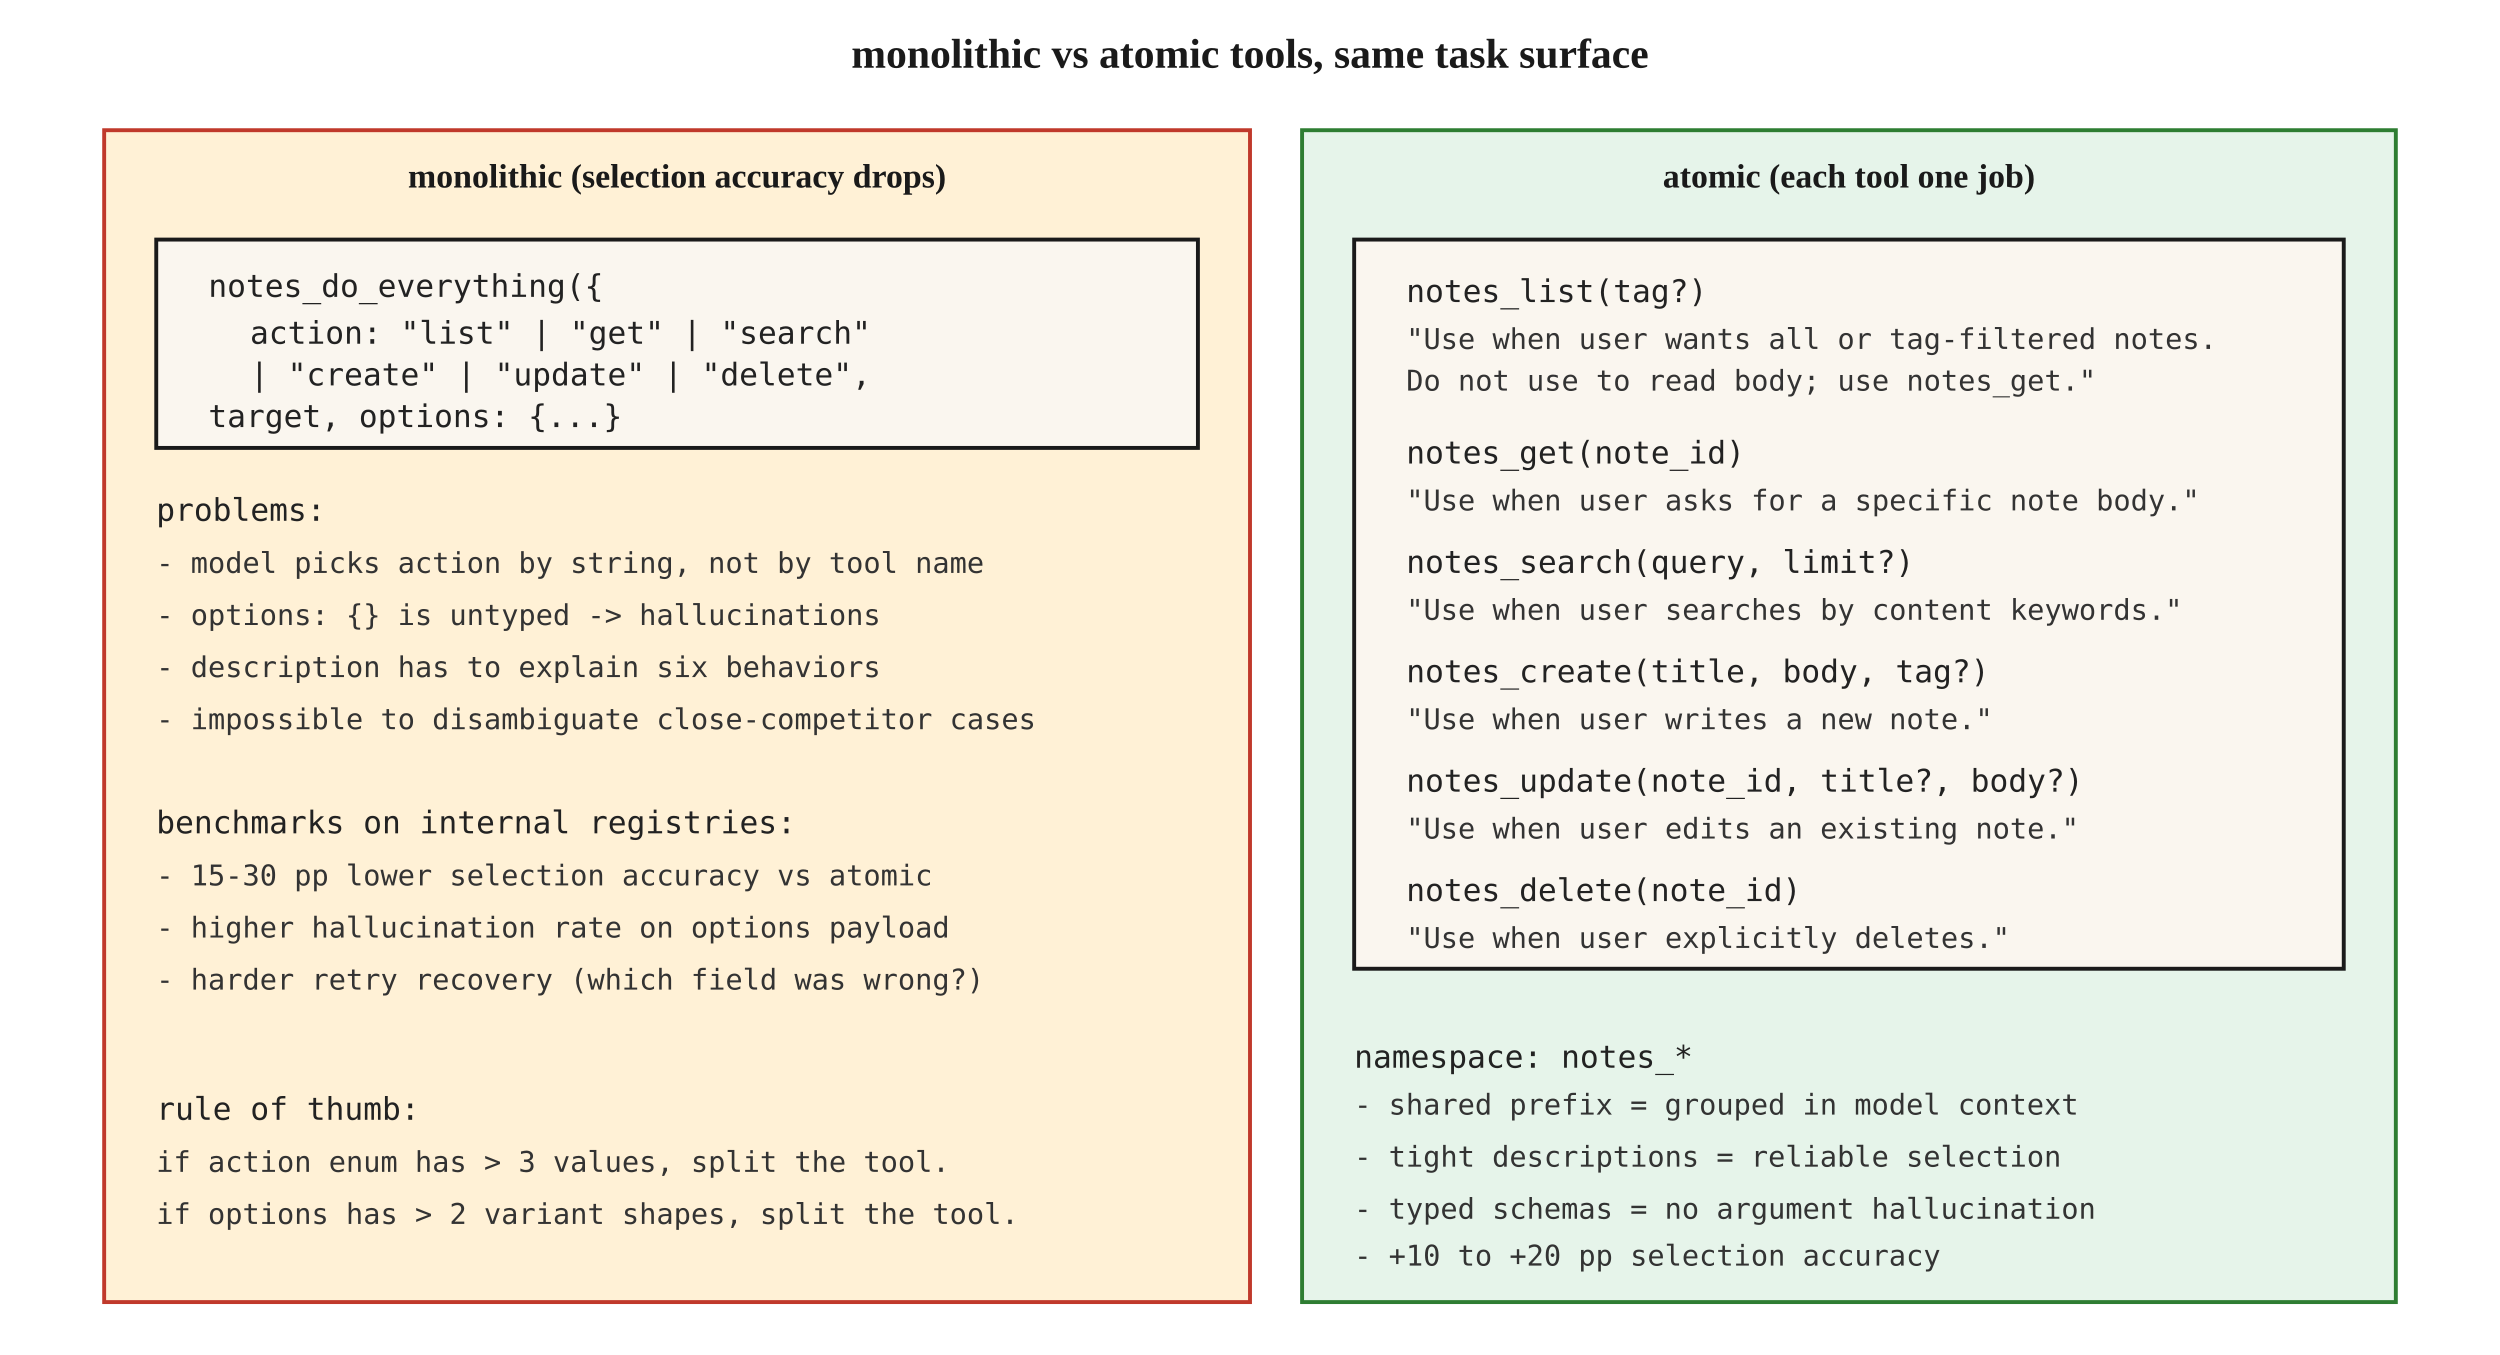
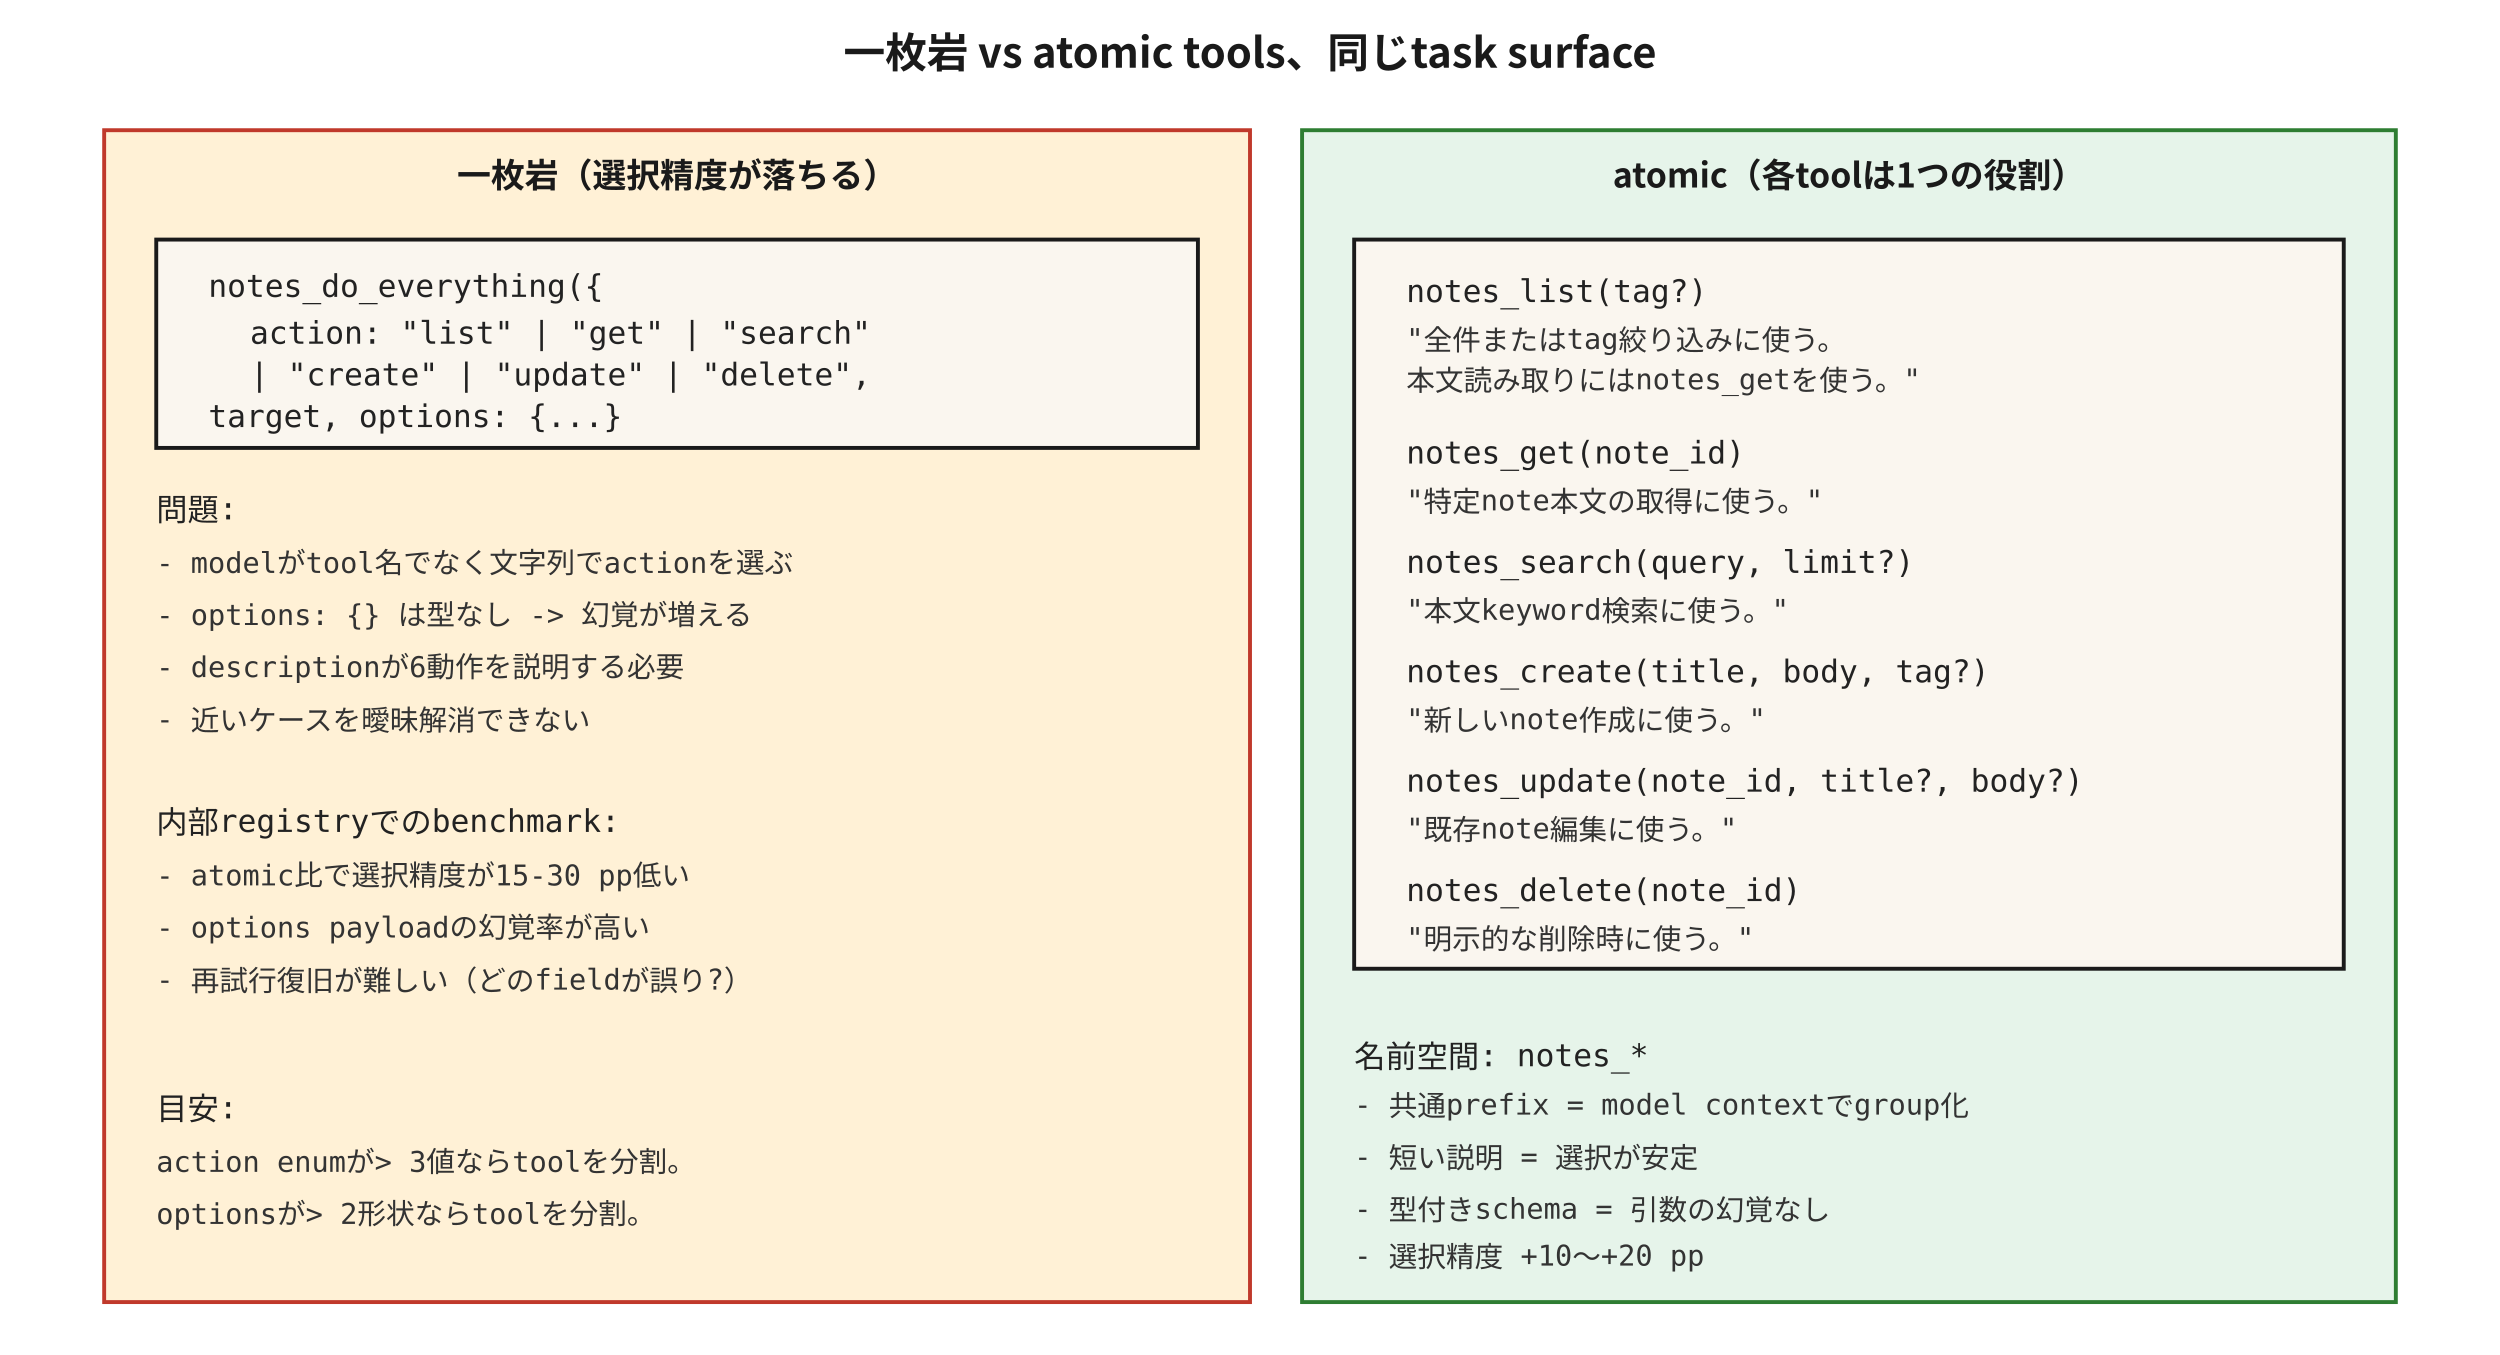
- <svg xmlns="http://www.w3.org/2000/svg" viewBox="0 0 960 520" font-family="Georgia, 'Times New Roman', serif">
+ <svg xmlns="http://www.w3.org/2000/svg" viewBox="0 0 960 520" font-family="'Hiragino Sans', 'Yu Gothic', 'Noto Sans CJK JP', sans-serif">
  <defs>
    <style>
      .box { fill: #faf6ef; stroke: #1a1a1a; stroke-width: 1.5; }
      .hot { fill: #fff1d6; stroke: #c0392b; stroke-width: 1.5; }
      .cool { fill: #e6f4ea; stroke: #2e7d32; stroke-width: 1.5; }
      .cold { fill: #dfe9ff; stroke: #2c5ea9; stroke-width: 1.5; }
      .title { font-size: 16px; font-weight: 700; fill: #1a1a1a; }
      .head { font-size: 13px; font-weight: 700; fill: #1a1a1a; }
-       .step { font-size: 12px; font-family: 'Menlo', monospace; fill: #222; }
-       .small { font-size: 11px; font-family: 'Menlo', monospace; fill: #333; }
+       .step { font-size: 12px; font-family: 'Hiragino Sans', 'Yu Gothic', 'Menlo', monospace; fill: #222; }
+       .small { font-size: 11px; font-family: 'Hiragino Sans', 'Yu Gothic', 'Menlo', monospace; fill: #333; }
      .caption { font-size: 11px; fill: #555; font-style: italic; }
    </style>
  </defs>
-   <text x="480" y="26" text-anchor="middle" class="title">monolithic vs atomic tools, same task surface</text>
+   <text x="480" y="26" text-anchor="middle" class="title">一枚岩 vs atomic tools、同じtask surface</text>
  <rect x="40" y="50" width="440" height="450" class="hot" />
-   <text x="260" y="72" text-anchor="middle" class="head">monolithic (selection accuracy drops)</text>
+   <text x="260" y="72" text-anchor="middle" class="head">一枚岩（選択精度が落ちる）</text>
  <rect x="60" y="92" width="400" height="80" class="box" />
  <text x="80" y="114" class="step">notes_do_everything({</text>
  <text x="96" y="132" class="step">  action: "list" | "get" | "search"</text>
  <text x="96" y="148" class="step">         | "create" | "update" | "delete",</text>
  <text x="80" y="164" class="step">  target, options: {...}</text>
-   <text x="60" y="200" class="step">  problems:</text>
-   <text x="60" y="220" class="small">  - model picks action by string, not by tool name</text>
-   <text x="60" y="240" class="small">  - options: {} is untyped -&gt; hallucinations</text>
-   <text x="60" y="260" class="small">  - description has to explain six behaviors</text>
-   <text x="60" y="280" class="small">  - impossible to disambiguate close-competitor cases</text>
-   <text x="60" y="320" class="step">  benchmarks on internal registries:</text>
-   <text x="60" y="340" class="small">  - 15-30 pp lower selection accuracy vs atomic</text>
-   <text x="60" y="360" class="small">  - higher hallucination rate on options payload</text>
-   <text x="60" y="380" class="small">  - harder retry recovery (which field was wrong?)</text>
-   <text x="60" y="430" class="step">  rule of thumb:</text>
-   <text x="60" y="450" class="small">  if action enum has &gt; 3 values, split the tool.</text>
-   <text x="60" y="470" class="small">  if options has &gt; 2 variant shapes, split the tool.</text>
+   <text x="60" y="200" class="step">  問題:</text>
+   <text x="60" y="220" class="small">  - modelがtool名でなく文字列でactionを選ぶ</text>
+   <text x="60" y="240" class="small">  - options: {} は型なし -&gt; 幻覚が増える</text>
+   <text x="60" y="260" class="small">  - descriptionが6動作を説明する必要</text>
+   <text x="60" y="280" class="small">  - 近いケースを曖昧解消できない</text>
+   <text x="60" y="320" class="step">  内部registryでのbenchmark:</text>
+   <text x="60" y="340" class="small">  - atomic比で選択精度が15-30 pp低い</text>
+   <text x="60" y="360" class="small">  - options payloadの幻覚率が高い</text>
+   <text x="60" y="380" class="small">  - 再試行復旧が難しい（どのfieldが誤り?）</text>
+   <text x="60" y="430" class="step">  目安:</text>
+   <text x="60" y="450" class="small">  action enumが&gt; 3値ならtoolを分割。</text>
+   <text x="60" y="470" class="small">  optionsが&gt; 2形状ならtoolを分割。</text>
  <rect x="500" y="50" width="420" height="450" class="cool" />
-   <text x="710" y="72" text-anchor="middle" class="head">atomic (each tool one job)</text>
+   <text x="710" y="72" text-anchor="middle" class="head">atomic（各toolは1つの役割）</text>
  <rect x="520" y="92" width="380" height="280" class="box" />
  <text x="540" y="116" class="step">notes_list(tag?)</text>
-   <text x="540" y="134" class="small">  "Use when user wants all or tag-filtered notes.</text>
-   <text x="540" y="150" class="small">   Do not use to read body; use notes_get."</text>
+   <text x="540" y="134" class="small">  "全件またはtag絞り込みに使う。</text>
+   <text x="540" y="150" class="small">   本文読み取りにはnotes_getを使う。"</text>
  <text x="540" y="178" class="step">notes_get(note_id)</text>
-   <text x="540" y="196" class="small">  "Use when user asks for a specific note body."</text>
+   <text x="540" y="196" class="small">  "特定note本文の取得に使う。"</text>
  <text x="540" y="220" class="step">notes_search(query, limit?)</text>
-   <text x="540" y="238" class="small">  "Use when user searches by content keywords."</text>
+   <text x="540" y="238" class="small">  "本文keyword検索に使う。"</text>
  <text x="540" y="262" class="step">notes_create(title, body, tag?)</text>
-   <text x="540" y="280" class="small">  "Use when user writes a new note."</text>
+   <text x="540" y="280" class="small">  "新しいnote作成に使う。"</text>
  <text x="540" y="304" class="step">notes_update(note_id, title?, body?)</text>
-   <text x="540" y="322" class="small">  "Use when user edits an existing note."</text>
+   <text x="540" y="322" class="small">  "既存note編集に使う。"</text>
  <text x="540" y="346" class="step">notes_delete(note_id)</text>
-   <text x="540" y="364" class="small">  "Use when user explicitly deletes."</text>
-   <text x="520" y="410" class="step">namespace: notes_*</text>
-   <text x="520" y="428" class="small">- shared prefix = grouped in model context</text>
-   <text x="520" y="448" class="small">- tight descriptions = reliable selection</text>
-   <text x="520" y="468" class="small">- typed schemas = no argument hallucination</text>
-   <text x="520" y="486" class="small">- +10 to +20 pp selection accuracy</text>
+   <text x="540" y="364" class="small">  "明示的な削除時に使う。"</text>
+   <text x="520" y="410" class="step">名前空間: notes_*</text>
+   <text x="520" y="428" class="small">- 共通prefix = model contextでgroup化</text>
+   <text x="520" y="448" class="small">- 短い説明 = 選択が安定</text>
+   <text x="520" y="468" class="small">- 型付きschema = 引数の幻覚なし</text>
+   <text x="520" y="486" class="small">- 選択精度 +10〜+20 pp</text>
</svg>
